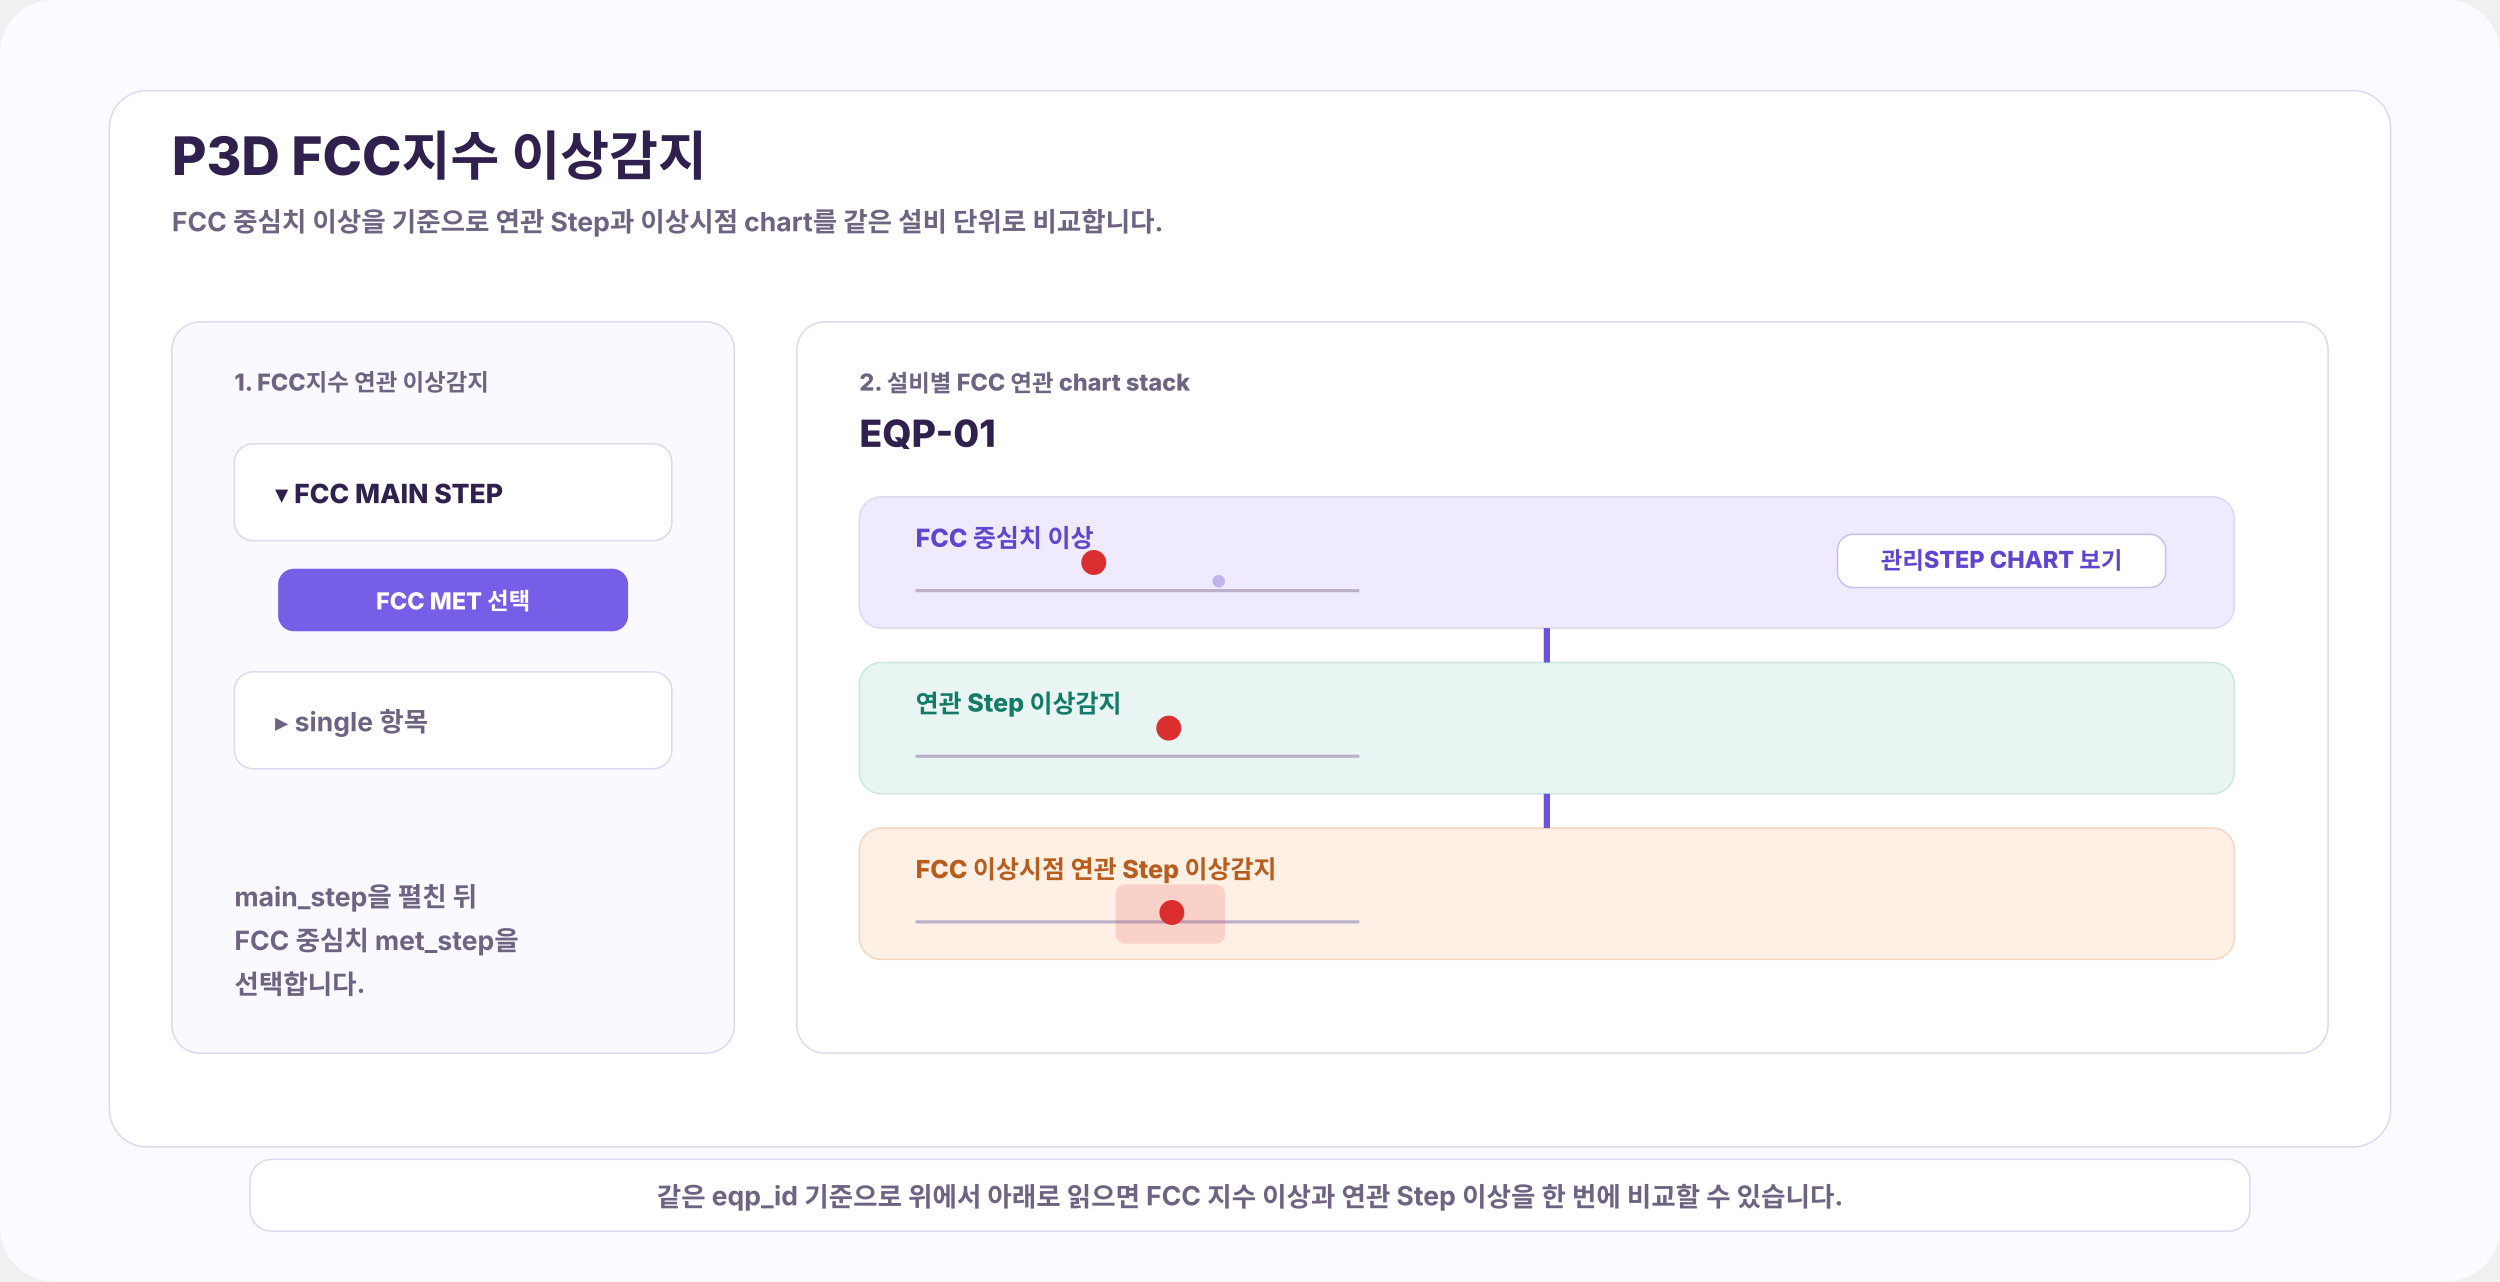
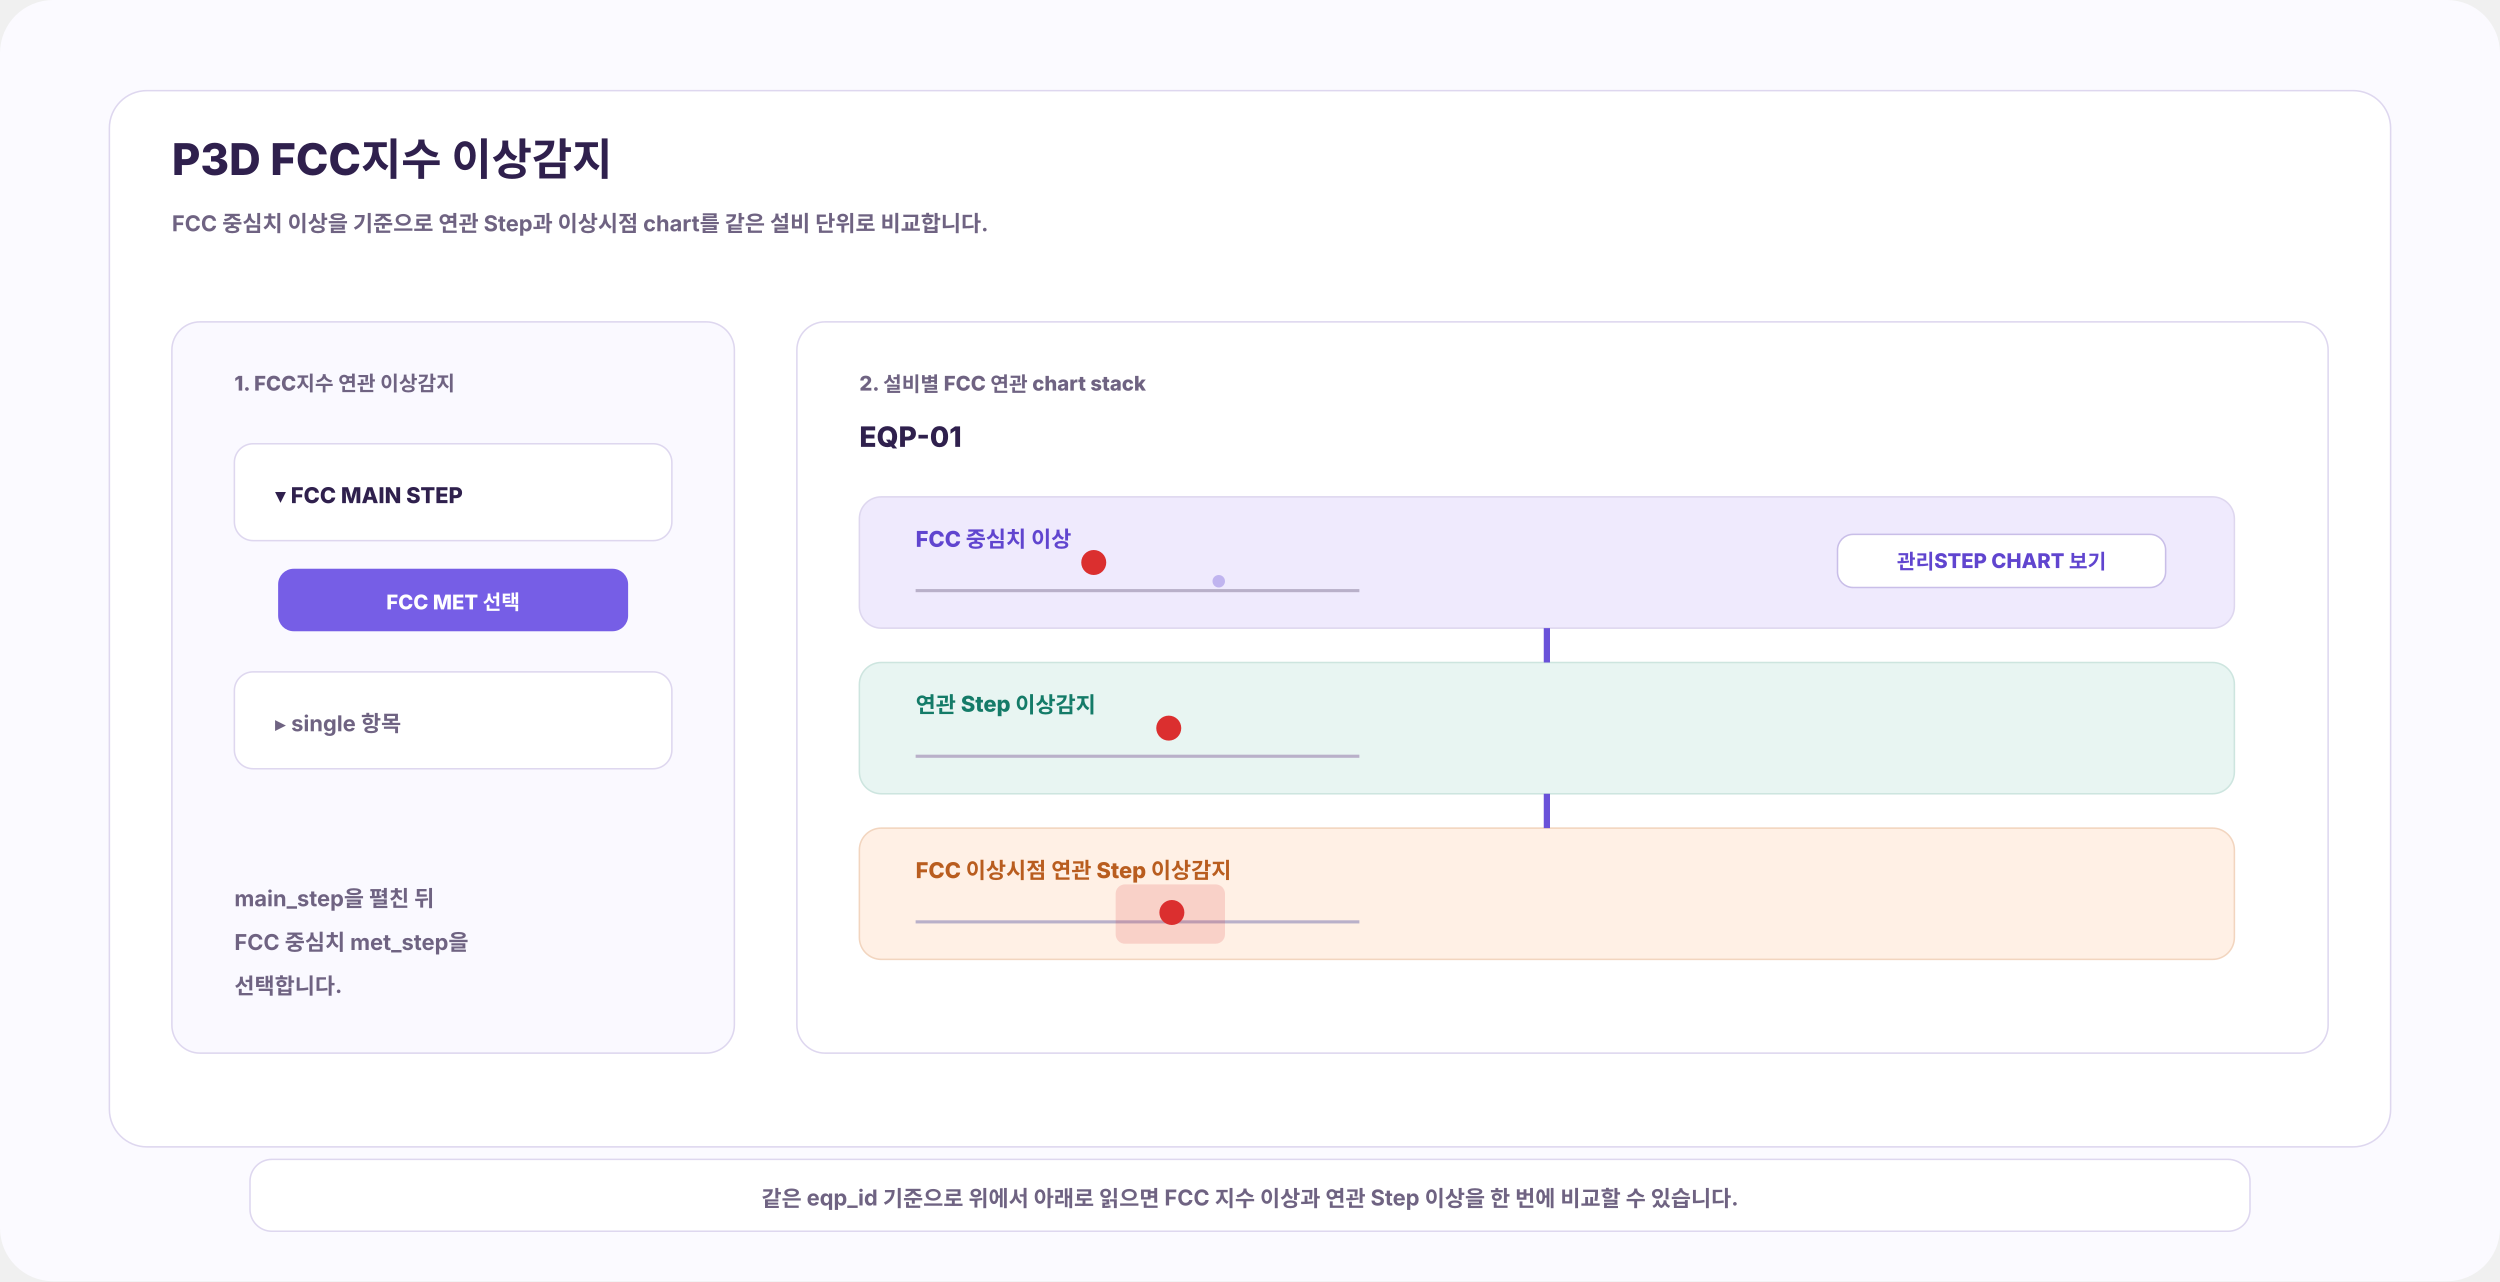
<svg xmlns="http://www.w3.org/2000/svg" width="1600" height="820" viewBox="0 0 1600 820" role="img" aria-labelledby="title desc">
  <defs>
    <style>
      text{font-family:Pretendard,Inter,Arial,sans-serif}
-       .h1{fill:#2f204d;font-size:34px;font-weight:800}
-       .h2{fill:#2f204d;font-size:24px;font-weight:800}
-       .label{fill:#6f6382;font-size:15px;font-weight:800}
-       .body{fill:#6f6382;font-size:17px;font-weight:650}
-       .tag{font-size:16px;font-weight:800}
+       .h1{fill:#2f204d;font-size:28px;font-weight:800}
+       .h2{fill:#2f204d;font-size:18px;font-weight:800}
+       .label{fill:#6f6382;font-size:13px;font-weight:800}
+       .body{fill:#6f6382;font-size:14px;font-weight:650}
+       .tag{font-size:14px;font-weight:800}
    </style>
  </defs>
  <rect width="1600" height="820" rx="34" fill="#fbfaff" />
  <rect x="70" y="58" width="1460" height="676" rx="24" fill="#ffffff" stroke="#ded7ef" />
  <text class="h1" x="110" y="112">P3D FCC지수 이상감지</text>
  <text class="body" x="110" y="148">FCC 중심치 이상을 기준으로 연관 Step과 이상시점 chart를 같은 설비 단위로 비교합니다.</text>
  <rect x="110" y="206" width="360" height="468" rx="18" fill="#faf9ff" stroke="#ded7ef" />
  <text class="label" x="150" y="250">1. FCC지수 연관 이상감지</text>
  <rect x="150" y="284" width="280" height="62" rx="12" fill="#ffffff" stroke="#ded7ef" />
-   <text x="176" y="322" fill="#2f204d" font-family="Pretendard,Inter,Arial,sans-serif" font-size="17" font-weight="800">▾ FCC MAIN STEP</text>
+   <text x="176" y="322" fill="#2f204d" font-family="Pretendard,Inter,Arial,sans-serif" font-size="14" font-weight="800">▾ FCC MAIN STEP</text>
  <rect x="178" y="364" width="224" height="40" rx="10" fill="#765ee6" />
-   <text x="290" y="390" text-anchor="middle" fill="#ffffff" font-family="Pretendard,Inter,Arial,sans-serif" font-size="15" font-weight="800">FCC MET 선택</text>
+   <text x="290" y="390" text-anchor="middle" fill="#ffffff" font-family="Pretendard,Inter,Arial,sans-serif" font-size="13" font-weight="800">FCC MET 선택</text>
  <rect x="150" y="430" width="280" height="62" rx="12" fill="#ffffff" stroke="#ded7ef" />
-   <text x="176" y="468" fill="#6f6382" font-family="Pretendard,Inter,Arial,sans-serif" font-size="17" font-weight="700">▸ single 항목</text>
+   <text x="176" y="468" fill="#6f6382" font-family="Pretendard,Inter,Arial,sans-serif" font-size="14" font-weight="700">▸ single 항목</text>
  <text class="body" x="150" y="580">main_step을 펼친 뒤</text>
  <text class="body" x="150" y="608">FCC 중심치 met_step을</text>
  <text class="body" x="150" y="636">선택합니다.</text>
  <rect x="510" y="206" width="980" height="468" rx="18" fill="#ffffff" stroke="#ded7ef" />
  <text class="label" x="550" y="250">2. 설비별 FCC 연관 chart stack</text>
  <text class="h2" x="550" y="286">EQP-01</text>
  <rect x="550" y="318" width="880" height="84" rx="14" fill="#efeafd" stroke="#ded7ef" />
  <text class="tag" x="586" y="350" fill="#6045cf">FCC 중심치 이상</text>
  <line x1="586" y1="378" x2="870" y2="378" stroke="#b9b0c9" stroke-width="2" />
  <circle cx="700" cy="360" r="8" fill="#db2f2f" />
  <circle cx="780" cy="372" r="4" fill="#8d7adf" opacity="0.48" />
  <rect x="1176" y="342" width="210" height="34" rx="10" fill="#ffffff" stroke="#c9bee8" />
-   <text x="1281" y="364" text-anchor="middle" fill="#6045cf" font-family="Pretendard,Inter,Arial,sans-serif" font-size="15" font-weight="800">관리STEP CHART 보기</text>
+   <text x="1281" y="364" text-anchor="middle" fill="#6045cf" font-family="Pretendard,Inter,Arial,sans-serif" font-size="13" font-weight="800">관리STEP CHART 보기</text>
  <rect x="550" y="424" width="880" height="84" rx="14" fill="#e8f5f2" stroke="#cde5df" />
  <text class="tag" x="586" y="456" fill="#147b68">연관 Step 이상감지</text>
  <line x1="586" y1="484" x2="870" y2="484" stroke="#b9b0c9" stroke-width="2" />
  <circle cx="748" cy="466" r="8" fill="#db2f2f" />
  <rect x="550" y="530" width="880" height="84" rx="14" fill="#fff0e5" stroke="#f2d5bf" />
  <text class="tag" x="586" y="562" fill="#b95d1f">FCC 이상시점 연관 Step 이상감지</text>
  <line x1="586" y1="590" x2="870" y2="590" stroke="#b9b0c9" stroke-width="2" />
  <rect x="714" y="566" width="70" height="38" rx="6" fill="#db2f2f" opacity="0.16" />
  <circle cx="750" cy="584" r="8" fill="#db2f2f" />
  <line x1="990" y1="402" x2="990" y2="424" stroke="#6a52d9" stroke-width="4" />
  <line x1="990" y1="508" x2="990" y2="530" stroke="#6a52d9" stroke-width="4" />
  <rect x="160" y="742" width="1280" height="46" rx="14" fill="#ffffff" stroke="#ded7ef" />
  <text class="body" x="800" y="772" text-anchor="middle">같은 eqp_id 기준으로 위에서 아래로 읽으면 FCC 지수 이상과 연관 Step 이상을 한 번에 비교할 수 있습니다.</text>
</svg>
